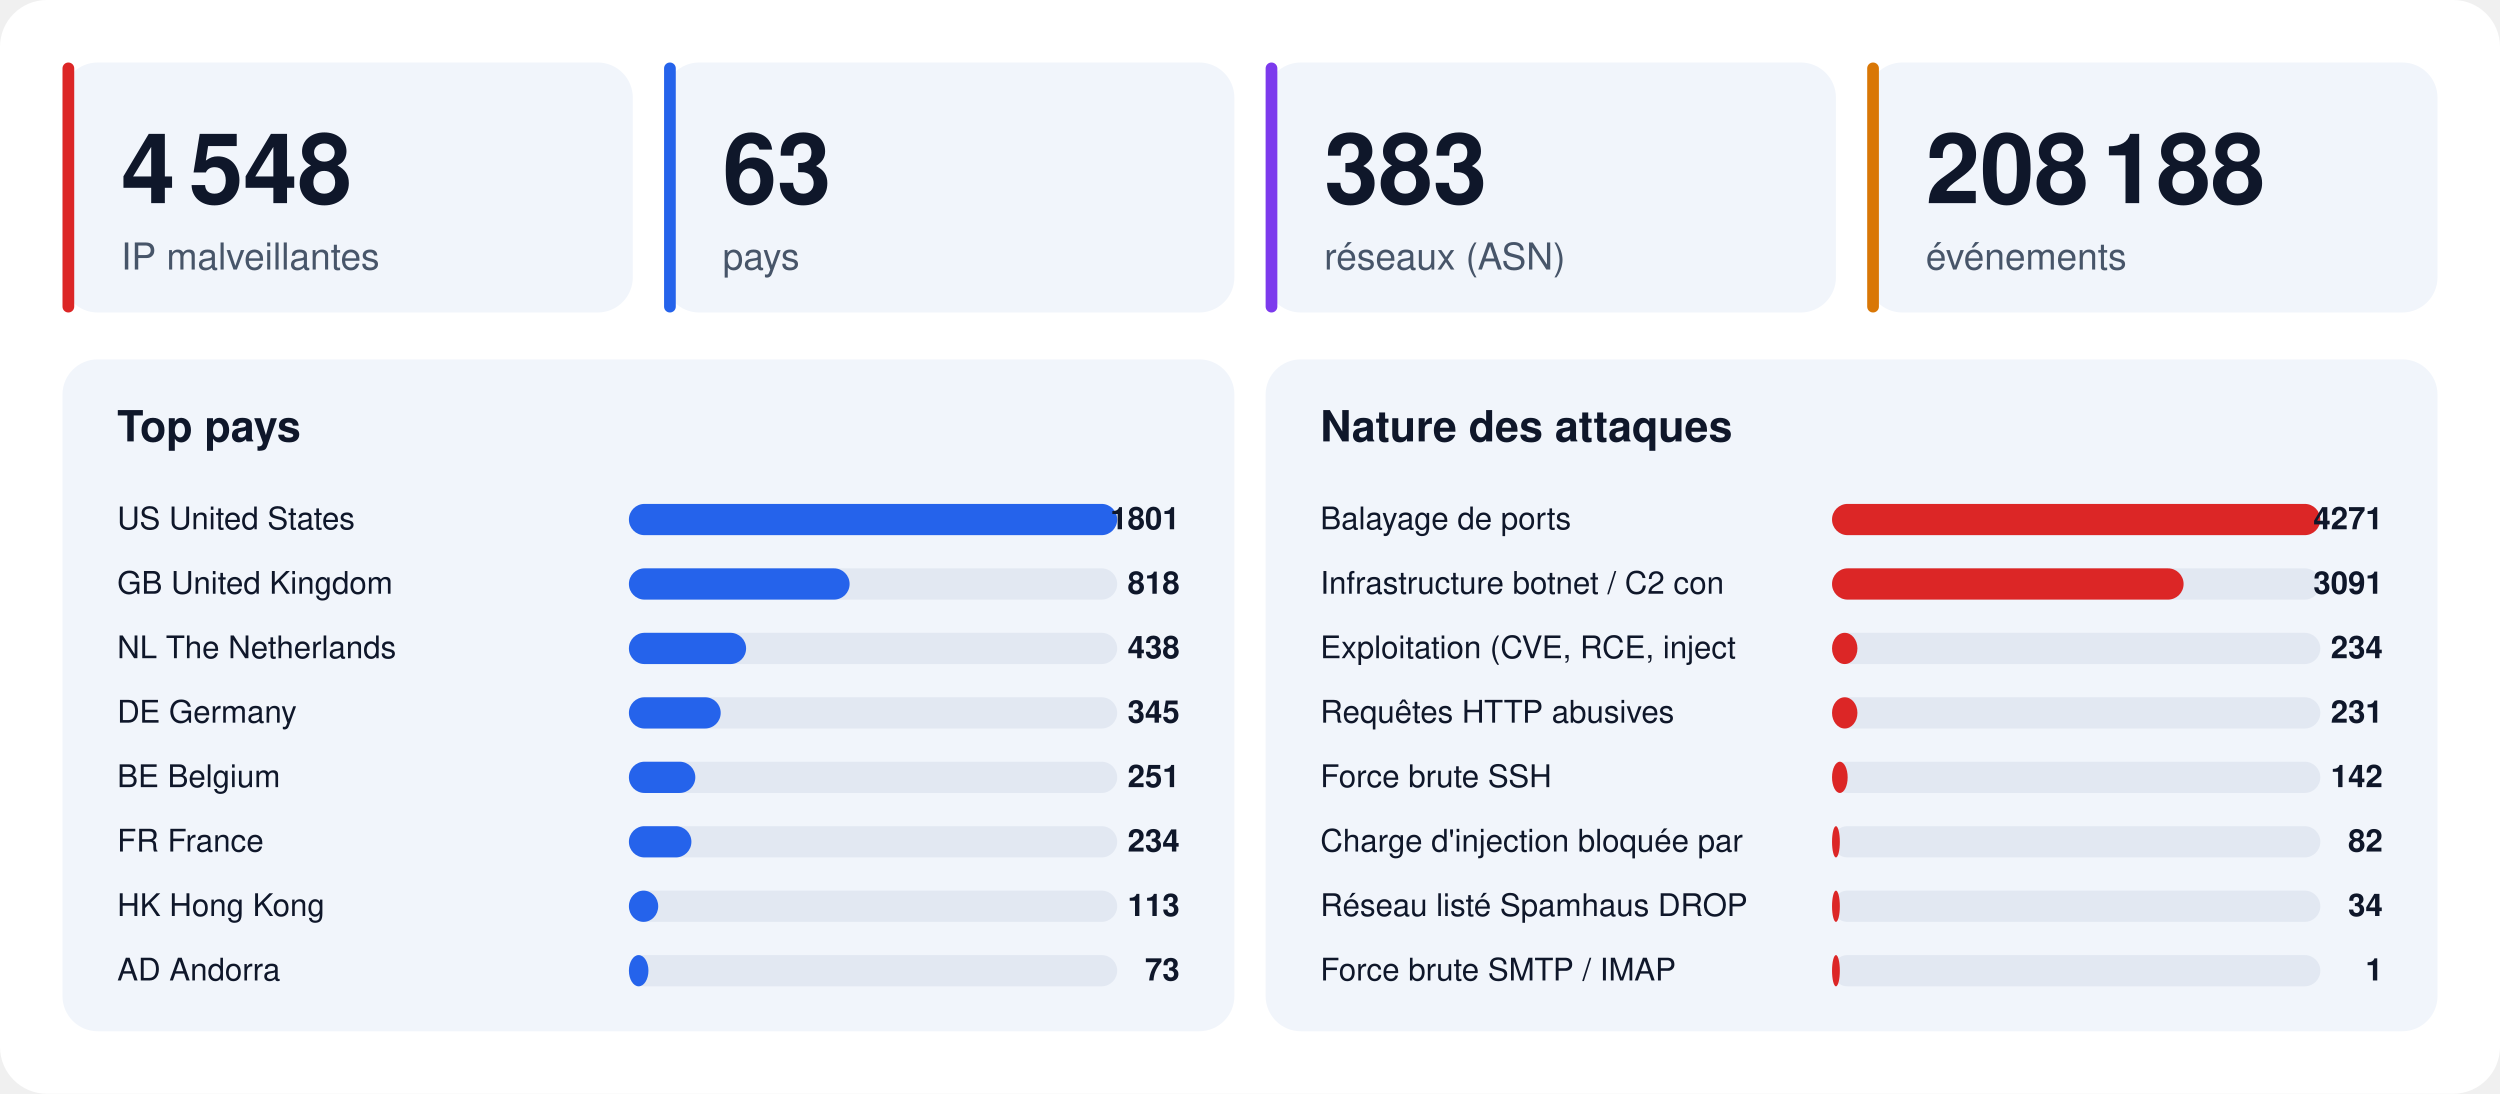
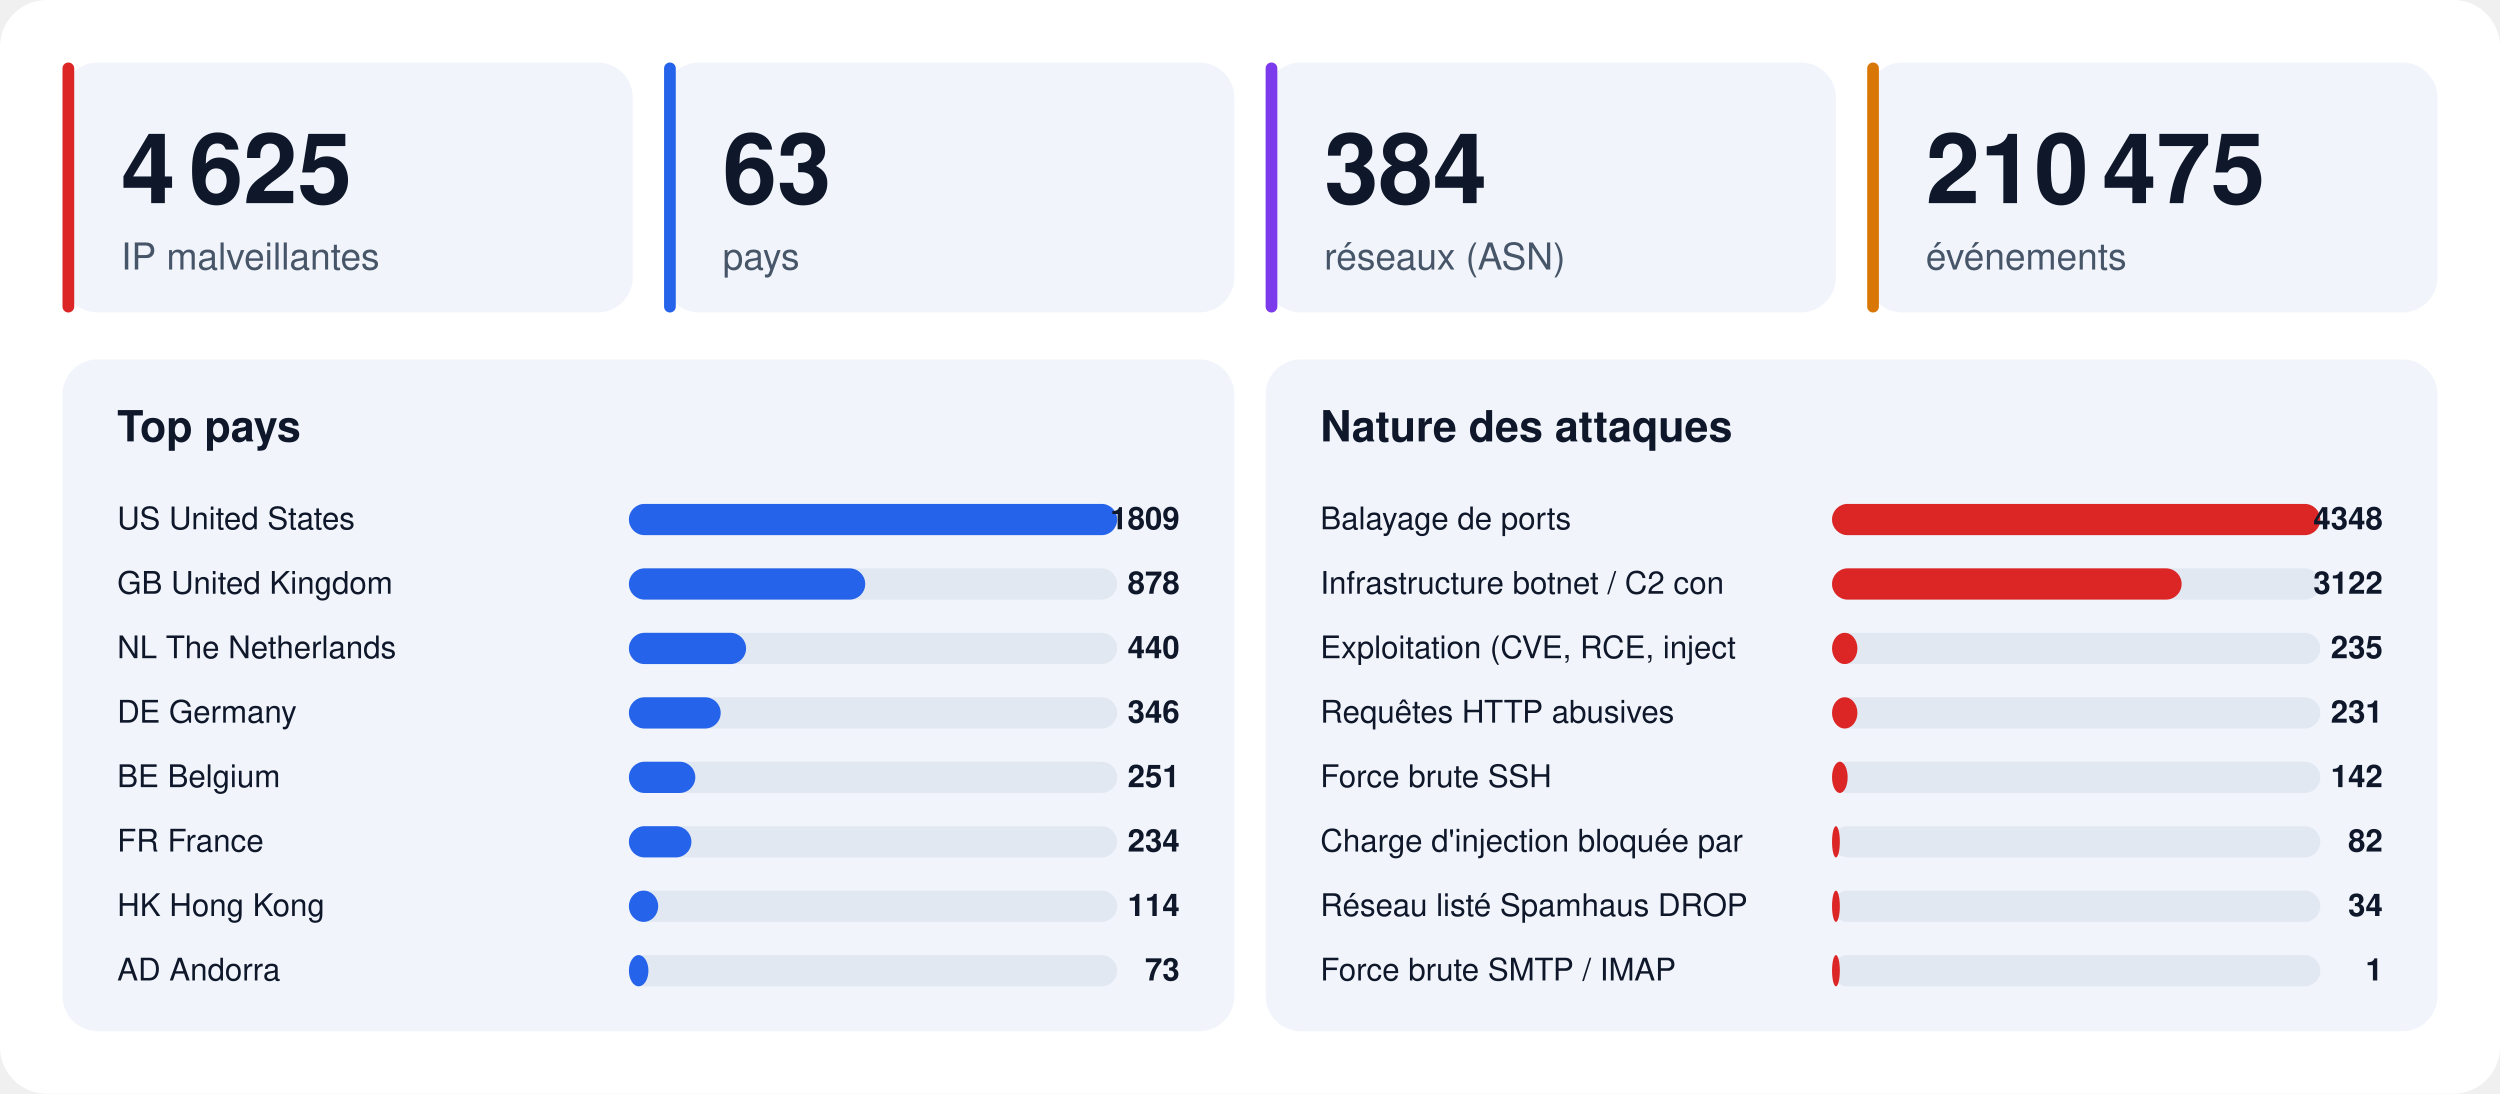
<svg xmlns="http://www.w3.org/2000/svg" width="1280" height="560" viewBox="0 0 1280 560" font-family="-apple-system,BlinkMacSystemFont,'Segoe UI',Helvetica,Arial,sans-serif">
  <rect width="1280" height="560" rx="24" fill="#ffffff" />
  <rect x="32" y="32" width="292" height="128" rx="18" fill="#f1f5fb" />
  <rect x="32" y="32" width="6" height="128" rx="3" fill="#dc2626" />
-   <text x="62" y="104" font-size="50" font-weight="800" fill="#0f172a">4 548</text>
+   <text x="62" y="104" font-size="50" font-weight="800" fill="#0f172a">4 625</text>
  <text x="62" y="138" font-size="19" fill="#475569">IP malveillantes</text>
  <rect x="340" y="32" width="292" height="128" rx="18" fill="#f1f5fb" />
  <rect x="340" y="32" width="6" height="128" rx="3" fill="#2563eb" />
  <text x="370" y="104" font-size="50" font-weight="800" fill="#0f172a">63</text>
  <text x="370" y="138" font-size="19" fill="#475569">pays</text>
  <rect x="648" y="32" width="292" height="128" rx="18" fill="#f1f5fb" />
  <rect x="648" y="32" width="6" height="128" rx="3" fill="#7c3aed" />
-   <text x="678" y="104" font-size="50" font-weight="800" fill="#0f172a">383</text>
+   <text x="678" y="104" font-size="50" font-weight="800" fill="#0f172a">384</text>
  <text x="678" y="138" font-size="19" fill="#475569">réseaux (ASN)</text>
  <rect x="956" y="32" width="292" height="128" rx="18" fill="#f1f5fb" />
  <rect x="956" y="32" width="6" height="128" rx="3" fill="#d97706" />
-   <text x="986" y="104" font-size="50" font-weight="800" fill="#0f172a">208 188</text>
+   <text x="986" y="104" font-size="50" font-weight="800" fill="#0f172a">210 475</text>
  <text x="986" y="138" font-size="19" fill="#475569">événements</text>
  <rect x="32" y="184" width="600" height="344" rx="18" fill="#f1f5fb" />
  <text x="60" y="226" font-size="22" font-weight="700" fill="#0f172a">Top pays</text>
  <text x="60" y="271" font-size="16" fill="#0f172a">US  United States</text>
  <rect x="322" y="258" width="250" height="16" rx="8" fill="#e2e8f2" />
  <rect x="322" y="258" width="250" height="16" rx="8" fill="#2563eb" />
-   <text x="604" y="271" font-size="16" font-weight="700" text-anchor="end" fill="#0f172a">1801</text>
+   <text x="604" y="271" font-size="16" font-weight="700" text-anchor="end" fill="#0f172a">1809</text>
  <text x="60" y="304" font-size="16" fill="#0f172a">GB  United Kingdom</text>
  <rect x="322" y="291" width="250" height="16" rx="8" fill="#e2e8f2" />
-   <rect x="322" y="291" width="113" height="16" rx="8" fill="#2563eb" />
-   <text x="604" y="304" font-size="16" font-weight="700" text-anchor="end" fill="#0f172a">818</text>
+   <rect x="322" y="291" width="121" height="16" rx="8" fill="#2563eb" />
+   <text x="604" y="304" font-size="16" font-weight="700" text-anchor="end" fill="#0f172a">878</text>
  <text x="60" y="337" font-size="16" fill="#0f172a">NL  The Netherlands</text>
  <rect x="322" y="324" width="250" height="16" rx="8" fill="#e2e8f2" />
  <rect x="322" y="324" width="60" height="16" rx="8" fill="#2563eb" />
-   <text x="604" y="337" font-size="16" font-weight="700" text-anchor="end" fill="#0f172a">438</text>
+   <text x="604" y="337" font-size="16" font-weight="700" text-anchor="end" fill="#0f172a">440</text>
  <text x="60" y="370" font-size="16" fill="#0f172a">DE  Germany</text>
  <rect x="322" y="357" width="250" height="16" rx="8" fill="#e2e8f2" />
  <rect x="322" y="357" width="47" height="16" rx="8" fill="#2563eb" />
-   <text x="604" y="370" font-size="16" font-weight="700" text-anchor="end" fill="#0f172a">345</text>
+   <text x="604" y="370" font-size="16" font-weight="700" text-anchor="end" fill="#0f172a">346</text>
  <text x="60" y="403" font-size="16" fill="#0f172a">BE  Belgium</text>
  <rect x="322" y="390" width="250" height="16" rx="8" fill="#e2e8f2" />
  <rect x="322" y="390" width="34" height="16" rx="8" fill="#2563eb" />
  <text x="604" y="403" font-size="16" font-weight="700" text-anchor="end" fill="#0f172a">251</text>
  <text x="60" y="436" font-size="16" fill="#0f172a">FR  France</text>
  <rect x="322" y="423" width="250" height="16" rx="8" fill="#e2e8f2" />
  <rect x="322" y="423" width="32" height="16" rx="8" fill="#2563eb" />
  <text x="604" y="436" font-size="16" font-weight="700" text-anchor="end" fill="#0f172a">234</text>
  <text x="60" y="469" font-size="16" fill="#0f172a">HK  Hong Kong</text>
  <rect x="322" y="456" width="250" height="16" rx="8" fill="#e2e8f2" />
  <rect x="322" y="456" width="15" height="16" rx="8" fill="#2563eb" />
-   <text x="604" y="469" font-size="16" font-weight="700" text-anchor="end" fill="#0f172a">113</text>
+   <text x="604" y="469" font-size="16" font-weight="700" text-anchor="end" fill="#0f172a">114</text>
  <text x="60" y="502" font-size="16" fill="#0f172a">AD  Andorra</text>
  <rect x="322" y="489" width="250" height="16" rx="8" fill="#e2e8f2" />
  <rect x="322" y="489" width="10" height="16" rx="8" fill="#2563eb" />
  <text x="604" y="502" font-size="16" font-weight="700" text-anchor="end" fill="#0f172a">73</text>
  <rect x="648" y="184" width="600" height="344" rx="18" fill="#f1f5fb" />
  <text x="676" y="226" font-size="22" font-weight="700" fill="#0f172a">Nature des attaques</text>
  <text x="676" y="271" font-size="16" fill="#0f172a">Balayage de ports</text>
  <rect x="938" y="258" width="250" height="16" rx="8" fill="#e2e8f2" />
  <rect x="938" y="258" width="250" height="16" rx="8" fill="#dc2626" />
-   <text x="1220" y="271" font-size="16" font-weight="700" text-anchor="end" fill="#0f172a">4271</text>
+   <text x="1220" y="271" font-size="16" font-weight="700" text-anchor="end" fill="#0f172a">4348</text>
  <text x="676" y="304" font-size="16" fill="#0f172a">Infrastructure botnet / C2 con</text>
  <rect x="938" y="291" width="250" height="16" rx="8" fill="#e2e8f2" />
-   <rect x="938" y="291" width="180" height="16" rx="8" fill="#dc2626" />
-   <text x="1220" y="304" font-size="16" font-weight="700" text-anchor="end" fill="#0f172a">3091</text>
+   <rect x="938" y="291" width="179" height="16" rx="8" fill="#dc2626" />
+   <text x="1220" y="304" font-size="16" font-weight="700" text-anchor="end" fill="#0f172a">3122</text>
  <text x="676" y="337" font-size="16" fill="#0f172a">Exploitation (CVE, RCE, inject</text>
  <rect x="938" y="324" width="250" height="16" rx="8" fill="#e2e8f2" />
  <rect x="938" y="324" width="13" height="16" rx="8" fill="#dc2626" />
-   <text x="1220" y="337" font-size="16" font-weight="700" text-anchor="end" fill="#0f172a">234</text>
+   <text x="1220" y="337" font-size="16" font-weight="700" text-anchor="end" fill="#0f172a">235</text>
  <text x="676" y="370" font-size="16" fill="#0f172a">Requêtes HTTP abusives</text>
  <rect x="938" y="357" width="250" height="16" rx="8" fill="#e2e8f2" />
  <rect x="938" y="357" width="13" height="16" rx="8" fill="#dc2626" />
  <text x="1220" y="370" font-size="16" font-weight="700" text-anchor="end" fill="#0f172a">231</text>
  <text x="676" y="403" font-size="16" fill="#0f172a">Force brute SSH</text>
  <rect x="938" y="390" width="250" height="16" rx="8" fill="#e2e8f2" />
  <rect x="938" y="390" width="8" height="16" rx="8" fill="#dc2626" />
  <text x="1220" y="403" font-size="16" font-weight="700" text-anchor="end" fill="#0f172a">142</text>
  <text x="676" y="436" font-size="16" fill="#0f172a">Charge d'injection bloquée par</text>
  <rect x="938" y="423" width="250" height="16" rx="8" fill="#e2e8f2" />
  <rect x="938" y="423" width="4" height="16" rx="8" fill="#dc2626" />
  <text x="1220" y="436" font-size="16" font-weight="700" text-anchor="end" fill="#0f172a">82</text>
  <text x="676" y="469" font-size="16" fill="#0f172a">Réseau listé Spamhaus DROP</text>
  <rect x="938" y="456" width="250" height="16" rx="8" fill="#e2e8f2" />
  <rect x="938" y="456" width="4" height="16" rx="8" fill="#dc2626" />
  <text x="1220" y="469" font-size="16" font-weight="700" text-anchor="end" fill="#0f172a">34</text>
  <text x="676" y="502" font-size="16" fill="#0f172a">Force brute SMTP / IMAP</text>
  <rect x="938" y="489" width="250" height="16" rx="8" fill="#e2e8f2" />
  <rect x="938" y="489" width="4" height="16" rx="8" fill="#dc2626" />
  <text x="1220" y="502" font-size="16" font-weight="700" text-anchor="end" fill="#0f172a">1</text>
</svg>
